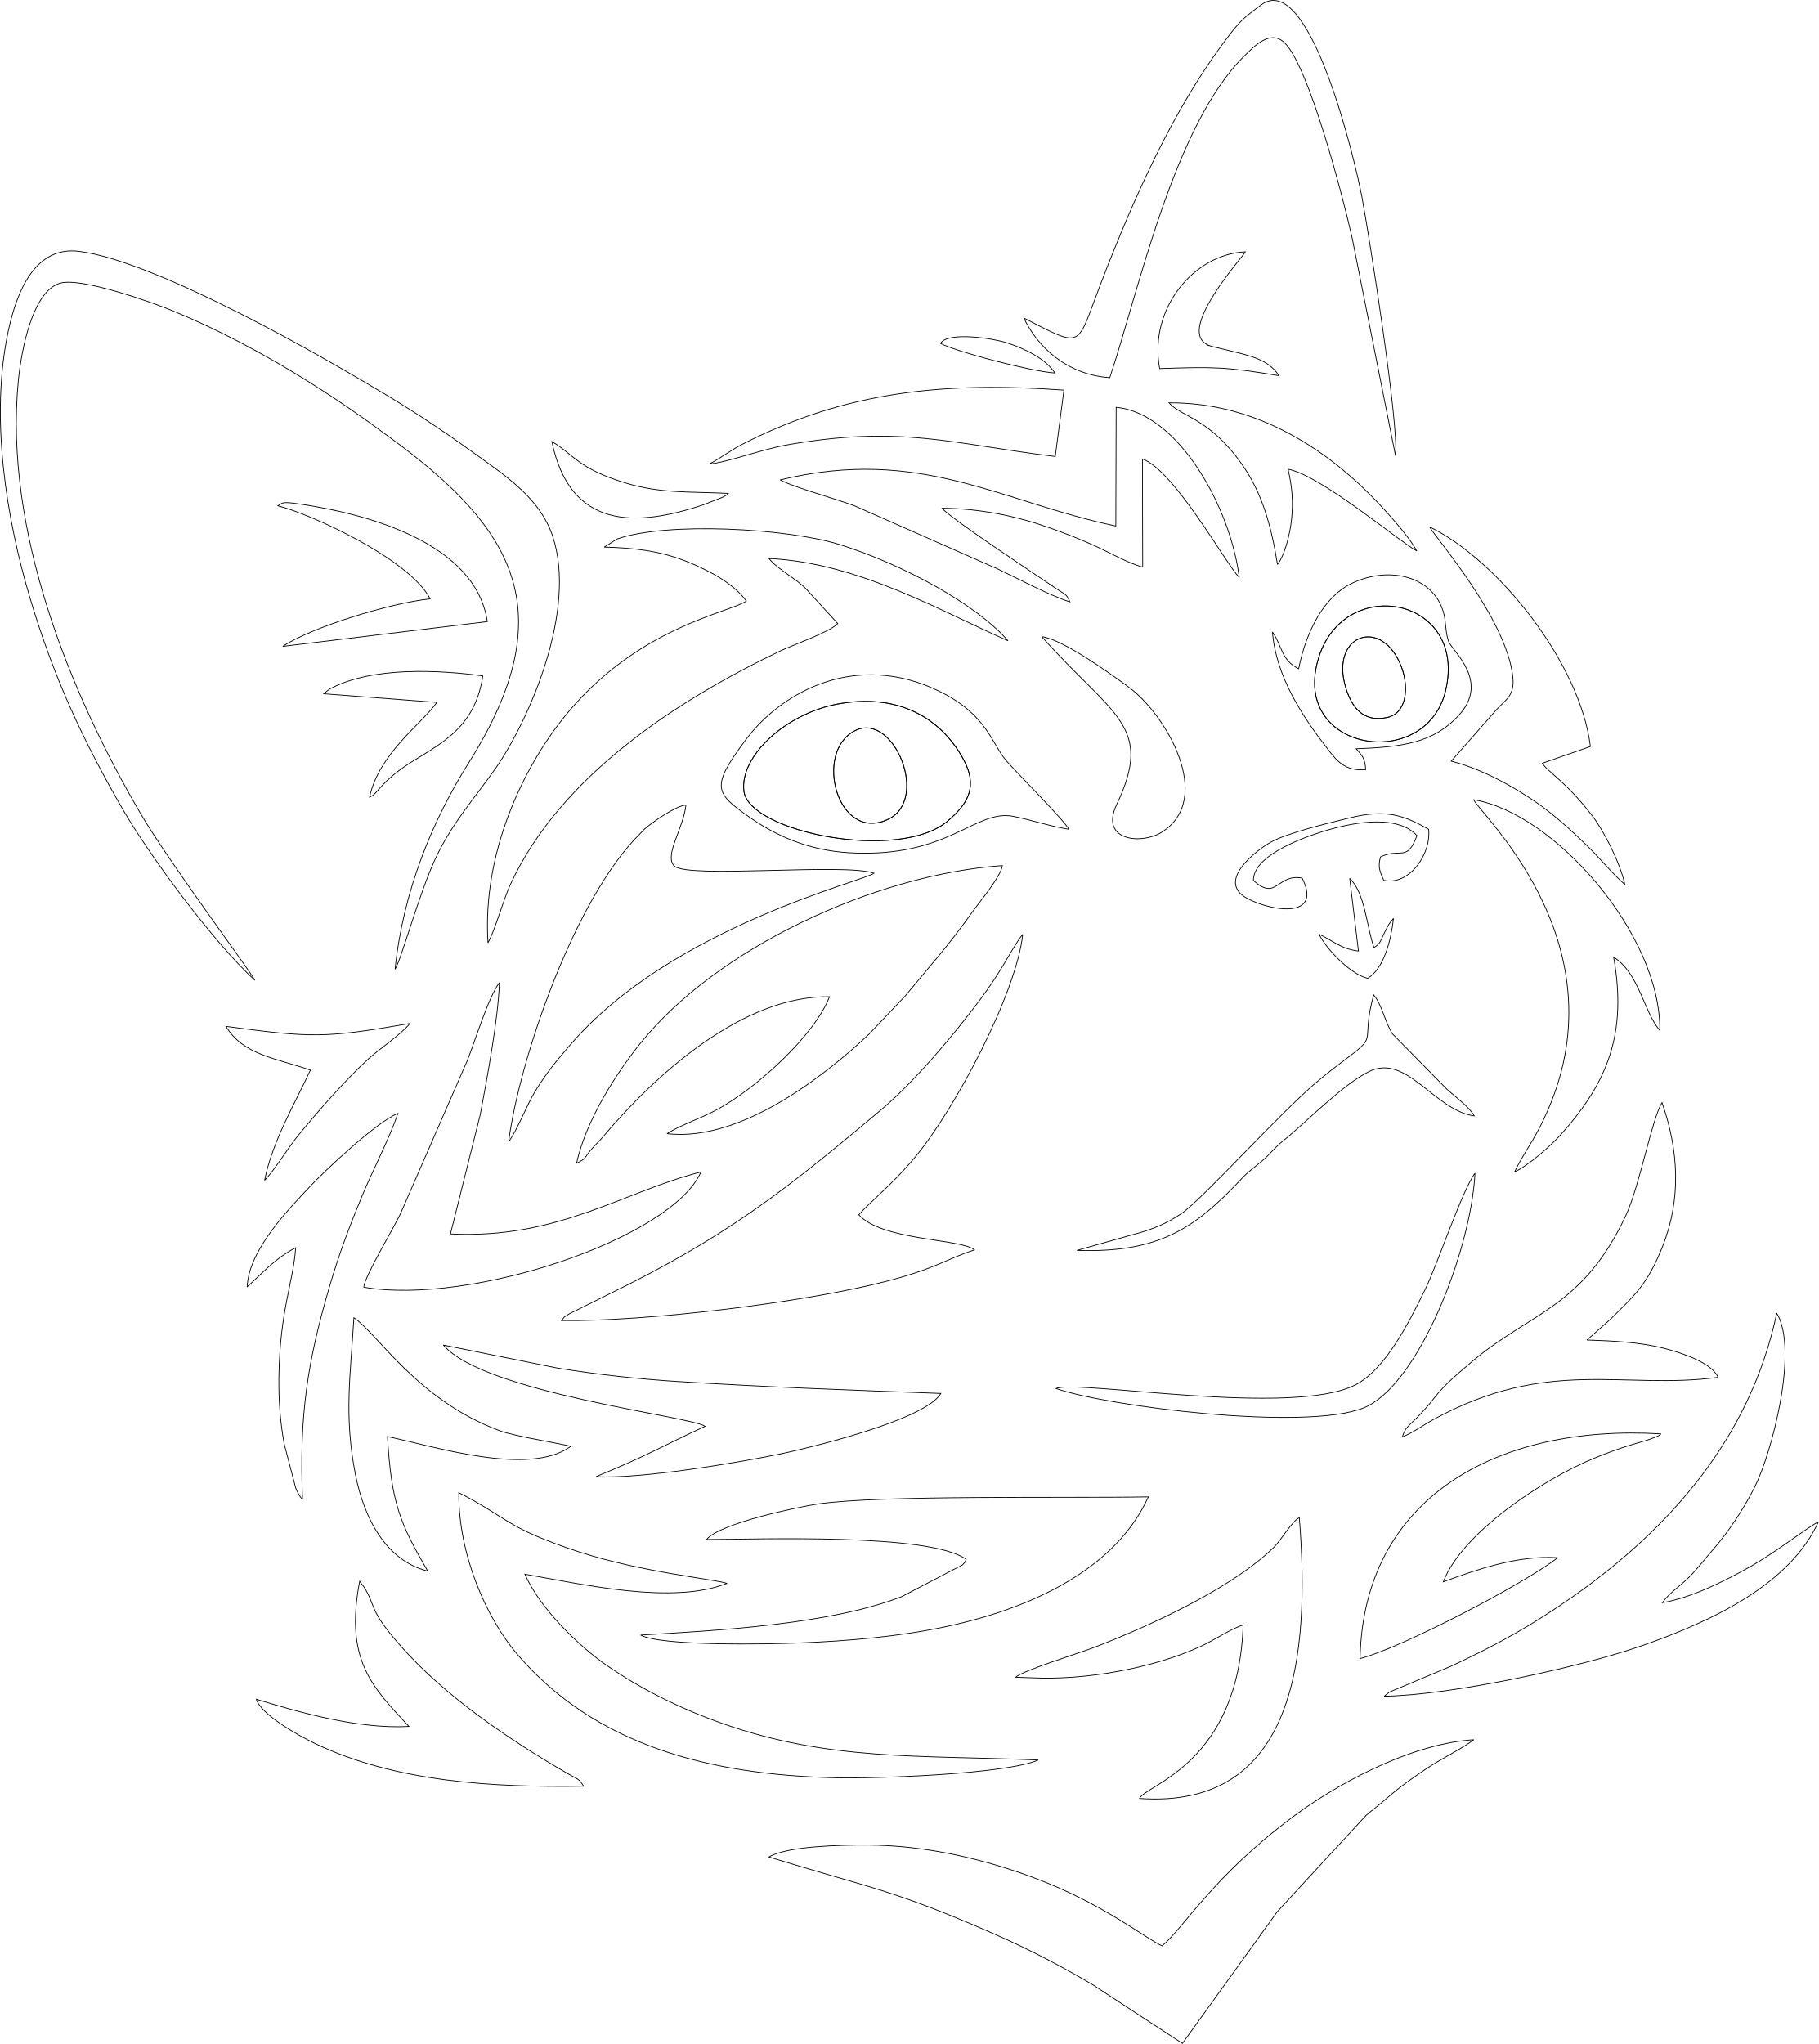
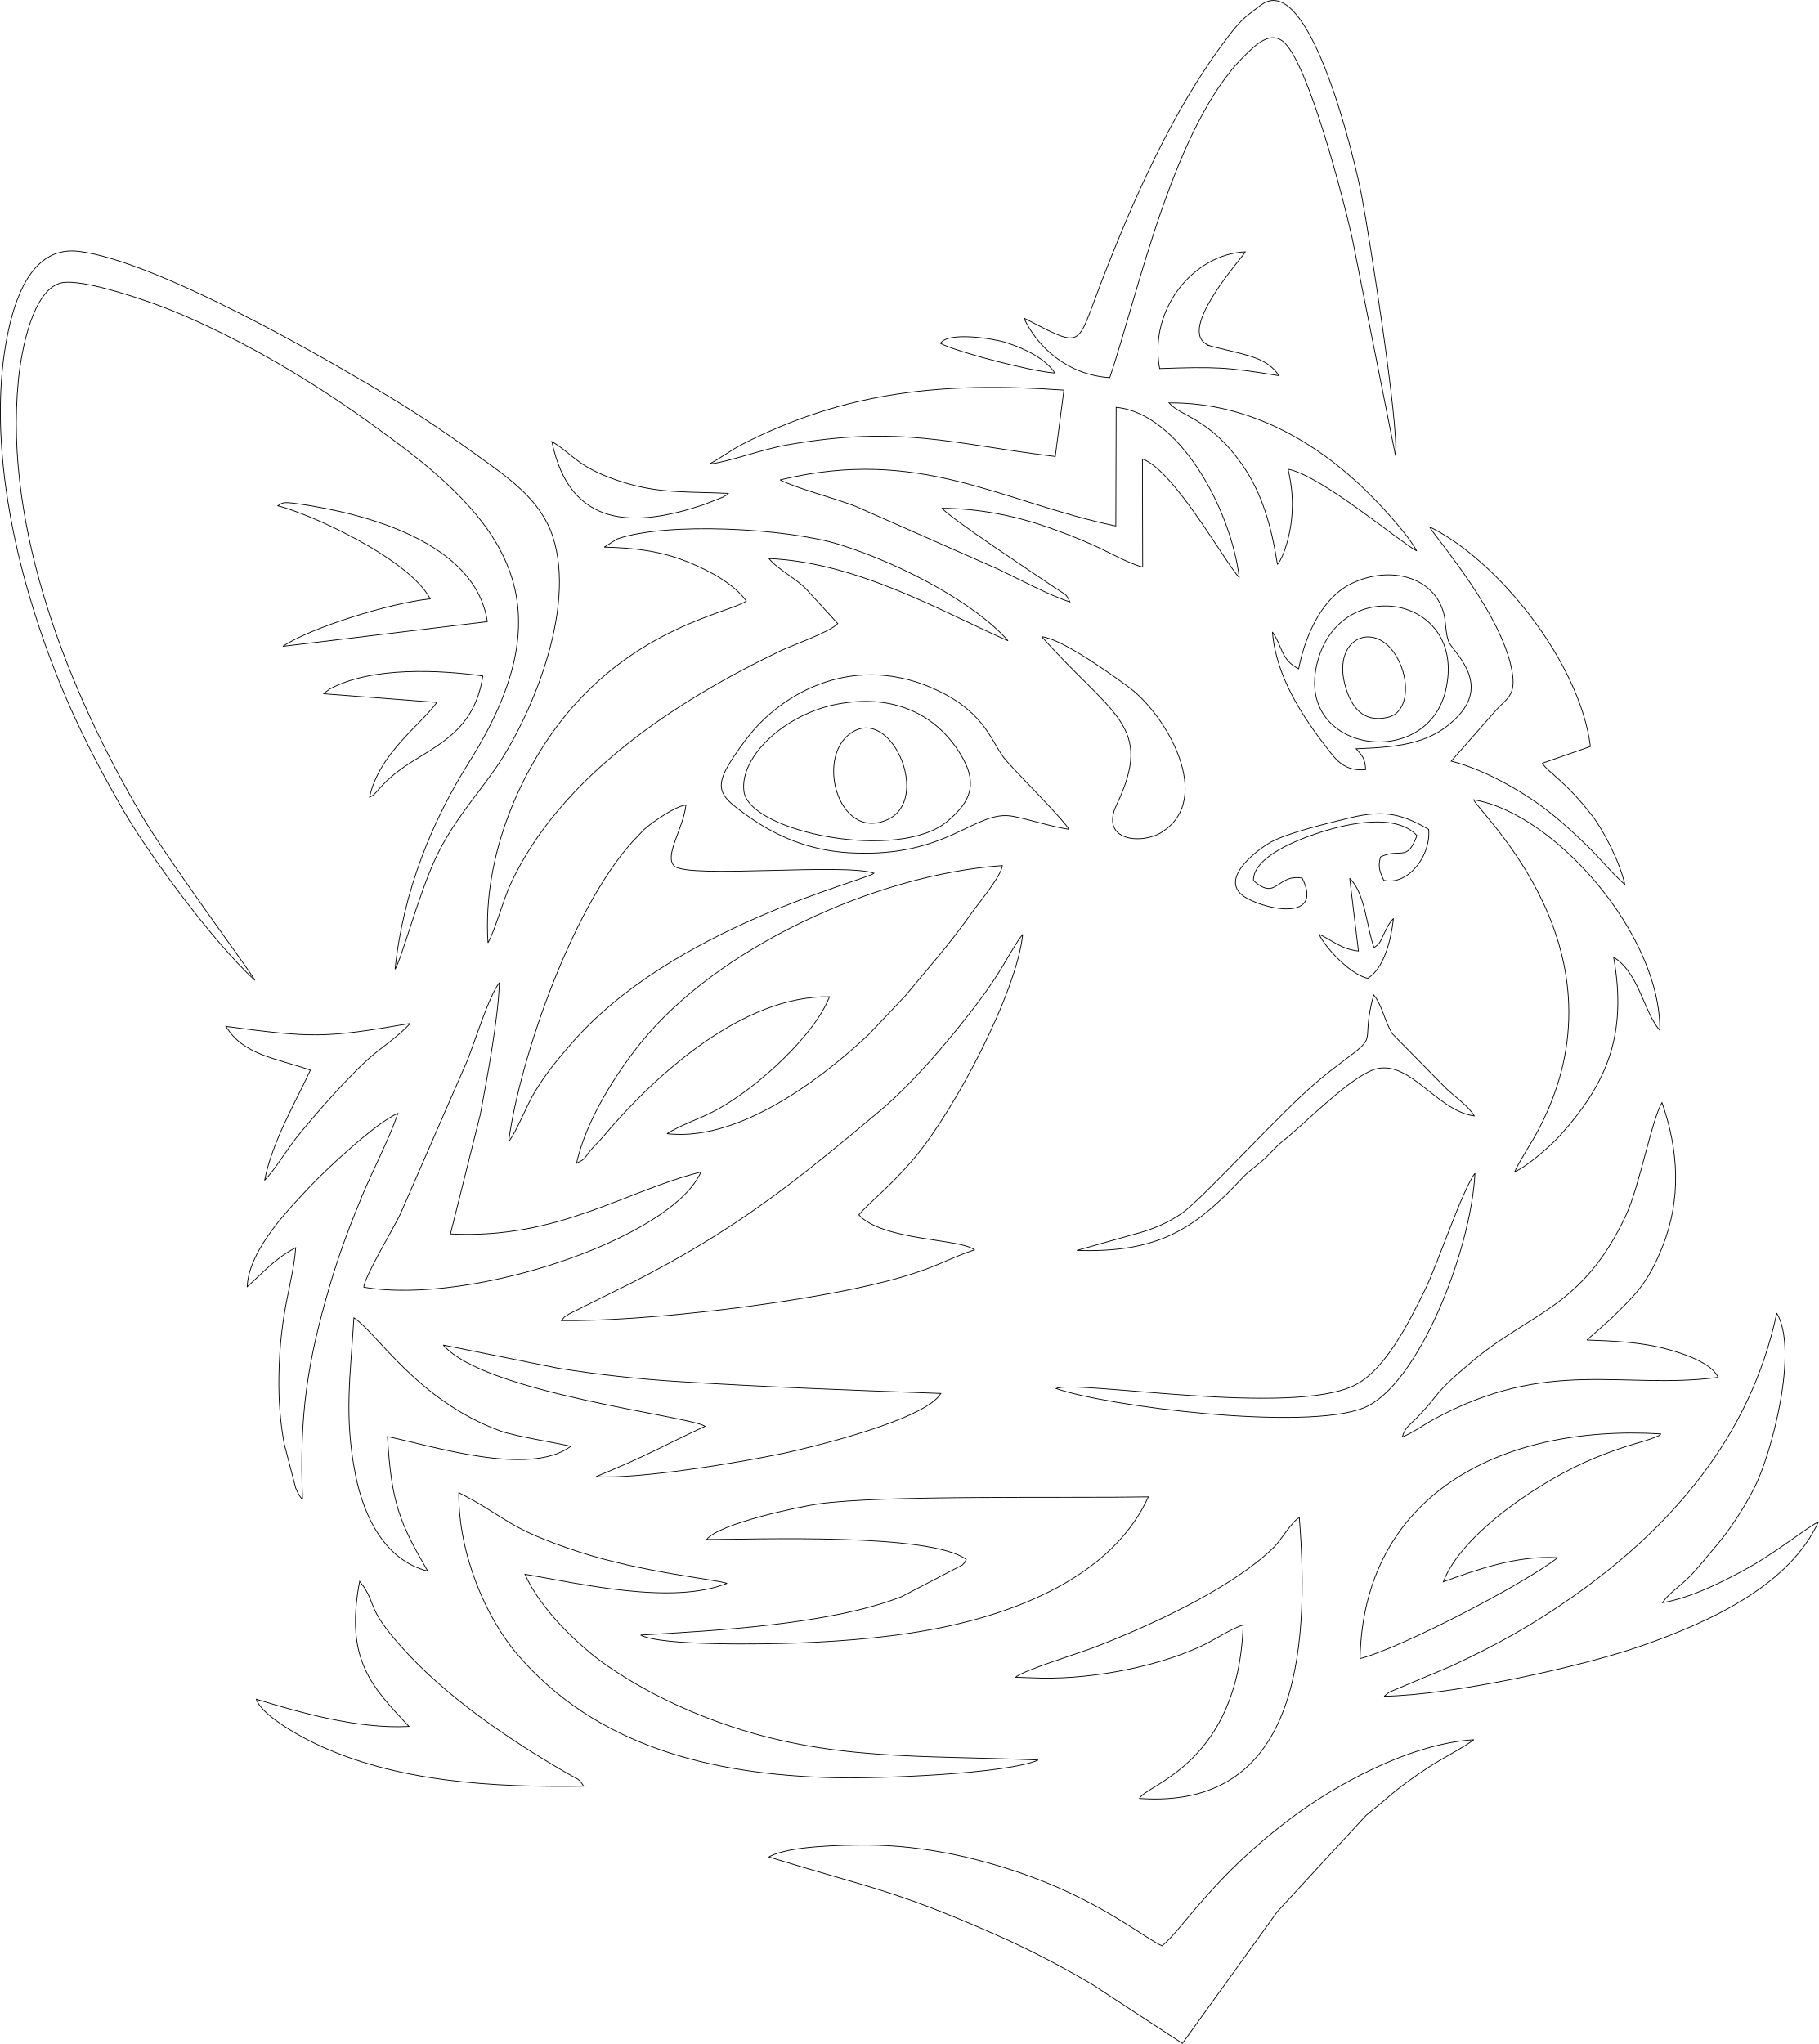
- <svg xmlns="http://www.w3.org/2000/svg" xml:space="preserve" width="2190px" height="2461px" version="1.1" style="shape-rendering:geometricPrecision; text-rendering:geometricPrecision; image-rendering:optimizeQuality; fill-rule:evenodd; clip-rule:evenodd" viewBox="0 0 957.38 1075.76">
+ <svg xmlns="http://www.w3.org/2000/svg" xml:space="preserve" width="2190px" height="2461px" version="1.1" style="shape-rendering:geometricPrecision; text-rendering:geometricPrecision; image-rendering:optimizeQuality; fill-rule:evenodd; clip-rule:evenodd" viewBox="0 0 962.1 1081.05">
  <defs>
    <style type="text/css">
   
-     .str0 {stroke:black;stroke-width:0.39;stroke-miterlimit:2.613}
+     .str0 {stroke:black;stroke-width:0.4;stroke-miterlimit:2.613}
    .fil0 {fill:none}
   
  </style>
  </defs>
  <g id="Layer_x0020_1">
-     <g id="_2409692982544">
-       <path class="fil0 str0" d="M672.32 1006.2l46.77 -50.72c4.17,-3.58 6.23,-4.9 10.85,-8.97 6.6,-5.81 14.76,-11.65 22.78,-16.83 6.54,-4.22 17.99,-10.05 23.08,-14.04 -34.94,2.29 -74.12,24.8 -95.43,40.73 -41.86,31.28 -56.94,57.92 -68.62,67.77 -8.46,-3.58 -30.61,-22.17 -68.26,-36.1 -25.8,-9.55 -56.14,-16.85 -87.16,-16.96 -13.63,-0.01 -41.61,0.47 -51.58,6.29 51.72,16 64.52,16.8 118.19,40.34 18.66,8.18 35.82,17.17 52.3,26.92l47.18 30.86 49.9 -69.29z" />
-       <path class="fil0 str0" d="M134.18 515.94c-2.59,-5.02 -45.18,-62.25 -59.89,-87.28 -37.67,-64.09 -72.23,-149.8 -64.66,-228.13 1.69,-17.5 7.8,-47.42 22.02,-51.53 11.19,-3.23 49.14,10.35 59.37,14.59 34.43,14.27 67.14,33.5 94.98,52.81 7.44,5.15 13.83,9.84 21.25,15.31 62.44,46.09 89.89,89.59 39.7,169.37 -19.06,30.29 -34.68,67.37 -38.99,109.03 3.26,-4.97 12.54,-39.65 21.26,-58.26 9.04,-19.28 20.86,-31.99 31.67,-47.52 17.57,-25.25 43.06,-83.07 30.01,-122.18 -6.41,-19.19 -23.19,-30.57 -37.97,-41.27 -15.64,-11.32 -30.92,-21.76 -48.41,-32.33 -33.18,-20.05 -121.58,-71.08 -162.89,-76.29 -23.03,-2.9 -32.67,20.75 -37.17,41.46 -9.92,45.68 -1.08,99.44 11.38,141.16 12.77,42.75 28.39,75.79 48.86,111.18 14.23,24.63 47.96,70.19 69.48,89.88z" />
-       <path class="fil0 str0" d="M452.07 639.37c5.52,-6.56 16.57,-14.82 29.22,-29.87 21.7,-25.83 53.93,-87.46 57.05,-117.73 -2.94,3.4 -8.14,12.79 -11,17.48 -3.39,5.57 -7.22,11.19 -11.07,16.38 -14.16,19.08 -35.26,44.05 -52.61,58.6 -44.5,37.33 -76.01,63 -131.45,91.06l-32.57 16.2c-3.83,2.54 -1.6,0.7 -4.08,3.54 43.83,0.62 127.52,-9.35 171.5,-20.8 26.3,-6.85 31.59,-11.86 45.89,-16.38 -6.72,-5.97 -48.28,-4.7 -60.88,-18.48z" />
-       <path class="fil0 str0" d="M318.08 287.93c15.94,0.38 29.4,2.01 43.39,7.55 12.27,4.85 25.26,12.13 31.39,20.85 -8.6,6.11 -57.74,13.41 -96.13,61.35 -21.47,26.8 -42.9,71.16 -39.86,118.48 3.58,-6.16 8.1,-22.69 11.81,-30.71 26.3,-56.85 86.82,-96.44 142.2,-122.95 6.14,-2.94 26.05,-9.88 30.11,-14.34l-16.52 -18.04c-5.36,-5.65 -15.08,-10.45 -19.69,-16.19 47,2.11 91.31,28.19 125.82,43.27 -16.85,-19.34 -55.84,-40.43 -88.77,-50.67 -27.49,-8.53 -90.99,-12.03 -117,-2.87l-6.75 4.27z" />
-       <path class="fil0 str0" d="M303.49 612.22c5.49,-2.67 3.65,-2.42 7.52,-6.98 2.39,-2.82 4.34,-4.49 6.55,-7.11 27.78,-32.85 73.45,-74.24 119.08,-73.55 -7.85,20.26 -37.61,47.47 -58.77,59.19 -8.37,4.65 -19.62,8.28 -26.75,12.88 41.26,4.87 88.44,-35.55 106.23,-52.27l19.26 -20.35c13.85,-16.77 21.9,-25.38 35.21,-44.03 3.93,-5.51 15.07,-18.7 15.82,-24.45 -66.9,4.68 -150.3,43.35 -190.54,93.53 -12.04,15.02 -28.38,39.64 -33.61,63.14z" />
-       <path class="fil0 str0" d="M337.24 860.58c11.01,5.86 66.14,4.81 82.52,4.18 26.69,-1.02 53.54,-3.38 78.12,-8.62 48.97,-10.41 90.28,-32.34 106.61,-68.31 -43.64,0.78 -141.06,-1.08 -174.08,3.75 -8.86,1.3 -51.85,10.12 -58.46,18.68 26.94,-0.05 117.48,-3.5 136.64,10.44 -1.45,2.9 0.13,0.55 -1.97,2.94l-32.09 16.74c-37.72,14.64 -96.75,17.78 -137.29,20.2z" />
-       <path class="fil0 str0" d="M382.67 833.34c-5.71,-2.08 -45.04,-5.84 -77.84,-16.56 -38.84,-12.69 -37.76,-18.19 -63.33,-31.16 -0.21,32.84 14.69,66.26 30.78,85.05 41.28,48.21 101.62,63.46 167.28,65 22.76,0.53 90.21,-1.97 106.98,-9.34 -62.06,-2.62 -110.09,0.6 -166.03,-19.14 -23.21,-8.19 -43.43,-18.48 -60.91,-30.51 -14.57,-10.03 -35.35,-29.91 -43.27,-48.14 28.91,4.93 77.36,16.38 106.34,4.8z" />
-       <path class="fil0 str0" d="M875.08 843.52c3.76,-5.34 9.3,-8.64 14.13,-13.53 4.98,-5.05 8.15,-9.45 12.74,-14.7 7.57,-8.66 15.87,-20.88 21.87,-32.95 8.63,-17.34 23.17,-71.4 11.45,-91.23 -13.83,65.34 -55.99,113.1 -107.34,149.24 -21.33,15.01 -39.5,25.09 -64,36.54l-32.35 13.58c-0.29,0.18 -0.77,0.55 -1,0.71l-1.95 1.56c36.22,-0.59 103.14,-15.39 134.55,-26.2 39.89,-13.73 79.31,-33.37 94.02,-65.58 -6.72,3.44 -21.89,15.85 -37.49,24.49 -12.4,6.88 -29.57,15.56 -44.63,18.07z" />
-       <path class="fil0 str0" d="M267.74 600.81c4.08,-4.97 9.67,-19.46 13.93,-26.4 6.27,-10.23 11.29,-16.08 18.33,-24.31 53.29,-62.27 155.73,-86.64 160.07,-90.53 -15.24,-5.49 -97.44,2.91 -105.06,-3.72 -5.66,-5.34 4.7,-19.69 6.07,-32.18 -5.82,0.56 -17.82,9.36 -20.52,11.59 -2.77,2.28 -1.32,1.23 -3.86,3.75 -34.23,33.97 -63.23,118.17 -68.96,161.8z" />
-       <path class="fil0 str0" d="M543.18 883.05c28.24,1.37 63.43,-4.98 88.6,-16.4 7.17,-3.26 16.71,-9.76 22.6,-11.35 -2.44,72.98 -50.92,83.81 -54.58,91.26 82.07,5.87 90,-74.91 84.15,-147.75 -3.34,1.18 -9.95,12.16 -13.21,15.36 -22.21,21.82 -65.38,41.52 -94.87,52.92 -7.5,2.9 -37.7,12.16 -41.2,15.66l8.51 0.3z" />
-       <path class="fil0 str0" d="M252.82 586.57c3.51,-18.85 9.45,-50.11 10.05,-69.4 -5.8,7.67 -12.74,30.61 -16.99,41.25l-35.2 80.63c-3.62,7.67 -18.91,32.97 -19.18,38.42 56.44,9.71 162.19,-25.79 177.47,-60.66 -40.33,10.13 -75.25,35.53 -131.86,32.62l15.71 -62.86z" />
-       <path class="fil0 str0" d="M847.87 694.19c11.98,-11.95 19.15,-17.66 27.28,-38.15 9.84,-24.8 8.61,-50.37 -0.29,-75.75 -5.43,8.93 -11.8,43.98 -18.99,59.35 -22.7,48.5 -49.47,50.6 -80.47,76.52 -22.53,18.83 -16.8,17 -29.53,29.96 -4.17,4.26 -6.29,5.22 -7.7,10.15 5.2,-1.98 11,-6.23 16.38,-9.17 60.54,-33.04 99.91,-15.47 149.84,-22.17 -3.21,-7.59 -18.79,-12.87 -28.98,-15.43 -12.06,-3.03 -26.38,-3.82 -40.07,-4.24l12.53 -11.07z" />
-       <path class="fil0 str0" d="M233.37 707.92c21.34,25.24 130.53,37.48 137.78,42.76 -22.23,10.25 -29.85,15.24 -57.38,26.47 22.42,1.52 76.37,-7.52 98.71,-12.29 12.59,-2.69 74.41,-17.31 82.79,-31.47 -45.93,-1.67 -91.94,-3.35 -137.88,-6.23 -21.26,-1.33 -43.52,-3.78 -64.13,-7.16l-59.89 -12.08z" />
-       <path class="fil0 str0" d="M538.97 167.36c6.95,14.94 22.56,29.88 45.21,31.36 15.2,-45.22 33.59,-132.86 71.06,-169.54 5.03,-4.92 13.76,-14.22 21.32,-6.33 12.5,13.04 29.63,77.73 35.12,101.96l22.9 114.99c1.9,-16.24 -13.8,-115.61 -17.75,-136.55 -3.3,-17.51 -26.07,-114.8 -51.16,-101.88 -1.93,1 -9.49,7.01 -10.5,7.95 -4.17,3.83 -6.5,7.08 -9.18,10.59 -28.64,37.59 -49.61,85.29 -66.77,129.87 -12.85,33.38 -8.52,33.85 -40.25,17.58z" />
-       <path class="fil0 str0" d="M587.36 276.83c-60.39,-12.64 -103.14,-42.12 -176.71,-24.27 7.91,4.19 29.08,9.77 39.47,13.76l74.98 33.06c10.33,4.93 27.95,14.27 38.09,17.38 -2.15,-4.62 -2.16,-3.55 -7.32,-7.06 -12.06,-8.22 -55.63,-36.94 -59.98,-42.25 20.56,0.22 39.19,4.15 56.83,10.4 8.75,3.1 15.98,5.95 23.95,9.57 7.46,3.39 17.54,9.16 24.84,10.99l-0.14 -56.88c16.69,5.87 43.78,54.99 50.96,62.4 -4.48,-36.5 -31.8,-86.43 -64.79,-89.59l-0.18 62.49z" />
-       <path class="fil0 str0" d="M759.76 832.51c9.64,-25.49 51.95,-53.72 79.21,-64.95 5.92,-2.44 11.23,-4.42 17.74,-6.52 3.5,-1.13 5.86,-1.72 9.28,-2.74 0.76,-0.23 4.24,-1.42 4.79,-1.66 3.76,-1.65 1.7,-0.59 3.55,-1.98 -86.56,-5.21 -156.76,33.91 -158.4,118.28 21.86,-5.65 86.06,-39.14 104.04,-53.11 -21.65,-1.34 -43,6.48 -60.21,12.68z" />
-       <path class="fil0 str0" d="M450.21 384.47c20.25,-9.92 39.26,36.34 17.28,46.72 -26.78,12.65 -39.48,-35.85 -17.28,-46.72zm-9.21 -13.96c-27.29,5.03 -51.79,27.45 -49.4,45.94 2.78,21.53 81.9,37.45 107.3,15.61 9.4,-8.08 16.59,-17.03 8.24,-32.43 -11.53,-21.25 -33.74,-35.1 -66.14,-29.12z" />
-       <path class="fil0 str0" d="M189.32 832.28c-8.06,41.88 7.04,55.92 25.94,76.39 -26.97,1.45 -57.67,-7.47 -80.36,-14.33 2.52,7.81 20.55,18.34 30.93,23.31 42.58,20.38 93.91,23.15 141.39,22.46 -2.8,-4.27 -2.03,-2.96 -9.01,-7 -31,-17.9 -64.29,-40.77 -87.22,-66.7 -17.32,-19.59 -12.75,-20.55 -19.36,-31.12l-2.31 -3.01z" />
-       <path class="fil0 str0" d="M797.31 616.74c7.36,-3.29 19.43,-14.22 23.97,-19.25 25.31,-28.08 35.2,-53.76 28.12,-93.76 13.55,8.57 15.81,28.85 24.32,38.55 0.48,-50.88 -55.9,-114.53 -97.99,-121.39 3.8,8.18 82.89,79.93 34.45,173.07 -4.35,8.36 -9.31,15.1 -12.87,22.78z" />
-       <path class="fil0 str0" d="M763.91 400.58c18.26,4.52 39.12,16.96 51.1,26.38 8.07,6.34 14.15,12.04 20.95,18.67 6.49,6.32 12.43,13.85 19.36,19.89 -2.54,-11.56 -11.07,-28.21 -17.01,-35.97 -14.08,-18.39 -23.86,-23.45 -26.42,-27.88l25.29 -8.8c-5.48,-44.25 -48.77,-98.1 -84.66,-115.61 3,5.66 40.36,48.05 43.81,78.83 1.16,10.25 -3.97,12.21 -8.56,17.37l-23.86 27.12z" />
-       <path class="fil0 str0" d="M441 370.51c32.4,-5.98 54.61,7.87 66.14,29.12 8.35,15.4 1.16,24.35 -8.24,32.43 -25.4,21.84 -104.52,5.92 -107.3,-15.61 -2.39,-18.49 22.11,-40.91 49.4,-45.94zm121.61 65.95c-1.46,-3.76 -27.75,-30.11 -33.11,-36.35 -7.35,-8.55 -9.99,-24.16 -35.26,-36.41 -43.2,-20.96 -82.48,-0.15 -101.83,25.84 -18.5,24.86 -15.98,27.78 2.04,40.48 14.24,10.03 31.38,17.57 52.67,18.79 52.48,2.99 66.1,-23.19 86.42,-19.15 9.4,1.87 19.05,5.19 29.07,6.8z" />
-       <path class="fil0 str0" d="M186.29 693.55c-1.8,30.57 -5.27,51.34 0.78,82.39 4.65,23.85 16.56,45.56 38.08,50.94 -14.6,-25.06 -19.16,-35.76 -21.19,-70.8 23.61,4.84 74.46,21.32 96.43,5.19 -2.08,-1.02 -28.84,-5.13 -37.14,-8.18 -43.52,-15.98 -64.75,-51.55 -76.96,-59.54z" />
-       <path class="fil0 str0" d="M159.25 789.2c-1.79,-44.7 2.63,-72.66 14.37,-112.63 4.94,-16.78 10.44,-31.37 16.91,-47 5.63,-13.58 14.46,-30.35 18.92,-43.58 -11.39,4.57 -39.07,30.71 -46.57,38.78 -9.16,9.86 -32.03,32.57 -32.75,52.44 8.07,-7.05 14.12,-14.57 25.52,-20.54 -1.32,18.67 -8.3,32.68 -8.84,68.03 -0.18,12.08 0.68,23.93 2.83,35.38l5.99 22.99c0.65,1.65 0.85,2.03 1.52,3.23 1.03,1.85 1.23,1.91 2.1,2.9z" />
-       <path class="fil0 str0" d="M373.34 244.19c9.65,-0.89 27.62,-7.69 40.61,-10 60.41,-10.72 87.47,-0.51 141.53,6.05l4.55 -34.95c-62.83,-4.45 -114.64,0.47 -169.39,28.56 -5.87,3.01 -11.9,7.66 -17.3,10.34z" />
-       <path class="fil0 str0" d="M708.44 362.05c-8.72,-28.44 19.61,-38.01 29.49,-10.44 3.72,10.41 2.5,23.64 -7.5,25.94 -13.32,3.07 -19.1,-6.08 -21.99,-15.5zm52.49 1.52c11.76,-49.2 -52.68,-61.48 -66.63,-17.96 -16.04,50.01 56.26,61.33 66.63,17.96z" />
-       <path class="fil0 str0" d="M760.93 363.57c-10.37,43.37 -82.67,32.05 -66.63,-17.96 13.95,-43.52 78.39,-31.24 66.63,17.96zm-77.32 -11.6c-9.37,-4.7 -8.47,-11.74 -13.8,-19.37 1.8,23.3 15.88,44.64 28.9,61.36 4.65,5.97 8.93,12.07 20.16,11.1 -0.3,-6.54 -2.29,-7.7 -4.99,-10.98 24.23,-0.94 40.64,-3.02 54.02,-17.61 16.46,-17.95 -3.27,-33.65 -5.3,-38.77 -1.84,-4.63 -1.31,-10.45 -2.78,-15.5 -5.46,-18.72 -27.96,-24.58 -47.84,-15.38 -14.85,6.88 -24.45,25.22 -28.37,45.15z" />
-       <path class="fil0 str0" d="M555.91 730.8c26.67,9.36 131.14,22.56 161.96,10.16 28.36,-11.4 56.44,-82.25 58.56,-123.47 -6.66,8.7 -19.56,47.55 -26.28,61.25 -8.93,18.2 -21.12,42.13 -36.68,50.14 -33.26,17.09 -147.7,-3.03 -157.56,1.92z" />
-       <path class="fil0 str0" d="M146.28 266.18c17.73,4.43 69.1,27.98 80.19,48.99 -21.09,2.14 -62.95,15.11 -77.6,24.99l107.65 -13.03c-6.17,-41.48 -63.17,-56.85 -100.12,-62.08 -7.89,-1.12 -7.67,-0.4 -10.12,1.13z" />
-       <path class="fil0 str0" d="M672.44 297.04l1.41 -2.06c3.22,-5.87 5.31,-14.99 6.01,-21.64 1.02,-9.69 0.16,-17.67 -1.82,-26.41 17.22,3.18 58.11,37.77 67.71,43 -4.39,-8.24 -16.96,-21.86 -23.1,-28.13 -26.95,-27.51 -63.45,-50.12 -107.32,-49.81 6.84,7.65 21.29,7.74 38.83,32.97 10.13,14.57 15.09,31.74 18.28,52.08z" />
-       <path class="fil0 str0" d="M548.34 335.05c37.41,41.97 59.31,46.72 39.46,88.39 -9.15,19.2 13.18,21.2 23.71,14.56 28.01,-17.68 2.3,-62.07 -17.5,-76.49 -10.34,-7.53 -34.49,-25 -45.67,-26.46z" />
-       <path class="fil0 str0" d="M566.89 658.1c43.13,1.42 62.19,-11.59 86.73,-37.79 3.67,-3.91 6.41,-5.69 10.62,-9.21 4.24,-3.55 6.61,-6.98 10.89,-10.42 12.71,-10.23 31.59,-29.92 45.65,-36.78 19.77,-9.63 34.4,20.64 55.28,23.42 -2.5,-4.61 -10.82,-10.72 -14.41,-14.05l-28.73 -29.2c-4.04,-6.53 -5.44,-15.28 -9.85,-20.49 -7.43,27.85 4.1,19.82 -17.45,35.95 -3.95,2.95 -5.97,4.59 -10.23,8.04 -20,16.21 -62.24,63.53 -73.58,71.2 -7.54,5.1 -15.27,8.41 -25.67,11.09l-29.25 8.24z" />
-       <path class="fil0 str0" d="M118.92 540.18c9.2,15.08 25.84,16.6 44.48,23 -7.83,17.04 -19.9,37.06 -24.12,58 5.41,-5.48 11.72,-16.17 17.05,-22.79 9.63,-11.94 26.61,-31.29 37.85,-41.32 6.09,-5.43 16.51,-12.34 21.65,-18.43 -44.86,7.81 -51.47,7.61 -96.91,1.54z" />
-       <path class="fil0 str0" d="M170.24 365.1l59.72 4.55c-7.94,11.37 -30.42,26.74 -35.44,49.9 4.25,-1.78 4.54,-5.73 15.67,-14.13 15.99,-12.06 39.28,-18.25 43.97,-49.7 -22.37,-3.09 -58.27,-5.14 -80.61,6.89l-3.31 2.49z" />
-       <path class="fil0 str0" d="M610.43 193.96c28.99,-0.98 34.95,-0.91 62.79,3.73 -5.76,-8.99 -16,-10.67 -29.47,-13.99 -1.31,-0.32 -5.28,-1.2 -6.16,-1.51 -6.13,-2.18 1.56,0.95 -2.16,-0.89 -15.93,-7.89 18.78,-46.08 20.14,-48.8 -27,1.17 -51.02,29.78 -45.14,61.46z" />
-       <path class="fil0 str0" d="M450.21 384.47c-22.2,10.87 -9.5,59.37 17.28,46.72 21.98,-10.38 2.97,-56.64 -17.28,-46.72z" />
-       <path class="fil0 str0" d="M685.46 462.13c-13.41,-2.45 -13.28,12.4 -25.67,1.26 -0.16,-12.43 23.13,-21.48 35.43,-25.42 14.81,-4.74 39.57,-10.08 50.67,1.79 -5.31,14.32 -8.67,6.2 -19.21,11.24 -1.67,5.73 0.14,8.56 1.73,12.31 12.86,2.92 24.95,-13.02 23.63,-26.85 -13.21,-7.5 -22.59,-10.72 -41.63,-6.01 -11.42,2.84 -32.79,7.86 -41.69,12.9 -7.31,4.13 -28.79,20.41 -12.3,29.42 12.32,6.74 39.95,11.33 29.04,-10.64z" />
-       <path class="fil0 str0" d="M383.51 259.66c-20.26,-1.02 -35.42,0.17 -54.07,-5.44 -25.19,-7.56 -27.49,-15.12 -38.94,-21.87 9.58,46.43 44.36,45.16 79.92,33.24l10.03 -3.94c2.69,-1.48 1.54,-0.78 3.06,-1.99z" />
-       <path class="fil0 str0" d="M708.44 362.05c2.89,9.42 8.67,18.57 21.99,15.5 10,-2.3 11.22,-15.53 7.5,-25.94 -9.88,-27.57 -38.21,-18 -29.49,10.44z" />
-       <path class="fil0 str0" d="M715.07 500.52c-9.28,-1.05 -13.65,-5.65 -20.73,-8.86 3.29,7.06 16.22,21.09 25.6,23.24 8.57,-5.11 12.31,-20.11 13.58,-31.52 -2.54,2.82 -2.72,3.5 -4.89,7.82 -2.3,4.58 -1.89,5.23 -5.37,7.49 -3.75,-10.07 -4.59,-28.75 -12.79,-36.4l4.6 38.23z" />
-       <path class="fil0 str0" d="M495.07 180.72c9,4.65 47.96,14.77 60.23,15.56 -4.91,-7.34 -14.91,-12.48 -25.32,-15.89 -6.93,-2.28 -31.07,-6.09 -34.91,0.33z" />
-     </g>
+     <path class="fil0 str0" d="M675.63 1011.16l47 -50.97c4.19,-3.6 6.26,-4.93 10.91,-9.02 6.62,-5.83 14.83,-11.71 22.89,-16.91 6.57,-4.25 18.08,-10.1 23.19,-14.11 -35.12,2.3 -74.48,24.92 -95.9,40.93 -42.06,31.43 -57.22,58.2 -68.96,68.1 -8.49,-3.6 -30.76,-22.28 -68.59,-36.28 -25.93,-9.59 -56.42,-16.93 -87.6,-17.04 -13.69,0 -41.81,0.47 -51.83,6.32 51.98,16.09 64.85,16.88 118.78,40.54 18.75,8.22 35.99,17.25 52.55,27.06l47.41 31.01 50.15 -69.63z" />
+     <path class="fil0 str0" d="M134.84 518.48c-2.6,-5.04 -45.4,-62.55 -60.19,-87.71 -37.85,-64.4 -72.58,-150.54 -64.97,-229.25 1.7,-17.59 7.84,-47.66 22.13,-51.79 11.24,-3.24 49.38,10.41 59.66,14.67 34.6,14.34 67.47,33.66 95.45,53.06 7.47,5.19 13.89,9.89 21.35,15.39 62.74,46.32 90.34,90.03 39.9,170.2 -19.16,30.45 -34.86,67.7 -39.18,109.57 3.27,-4.99 12.59,-39.84 21.36,-58.54 9.08,-19.38 20.97,-32.15 31.82,-47.76 17.66,-25.38 43.28,-83.48 30.16,-122.78 -6.44,-19.28 -23.3,-30.72 -38.16,-41.47 -15.71,-11.38 -31.06,-21.87 -48.65,-32.5 -33.34,-20.14 -122.17,-71.42 -163.69,-76.65 -23.14,-2.92 -32.82,20.85 -37.34,41.65 -9.97,45.91 -1.09,99.93 11.43,141.86 12.83,42.96 28.53,76.17 49.09,111.73 14.31,24.75 48.2,70.54 69.83,90.32z" />
+     <path class="fil0 str0" d="M454.29 642.52c5.56,-6.6 16.66,-14.9 29.37,-30.02 21.81,-25.95 54.2,-87.89 57.33,-118.31 -2.96,3.42 -8.18,12.86 -11.05,17.57 -3.41,5.6 -7.25,11.25 -11.12,16.46 -14.24,19.17 -35.44,44.26 -52.88,58.89 -44.72,37.51 -76.38,63.3 -132.1,91.51l-32.73 16.27c-3.85,2.55 -1.6,0.71 -4.1,3.57 44.05,0.62 128.16,-9.4 172.35,-20.91 26.43,-6.89 31.75,-11.91 46.12,-16.46 -6.76,-6 -48.52,-4.72 -61.19,-18.57z" />
+     <path class="fil0 str0" d="M319.64 289.35c16.02,0.38 29.55,2.02 43.61,7.58 12.33,4.88 25.39,12.2 31.55,20.96 -8.65,6.14 -58.03,13.47 -96.61,61.65 -21.57,26.93 -43.11,71.51 -40.06,119.06 3.6,-6.19 8.14,-22.8 11.87,-30.86 26.43,-57.13 87.25,-96.91 142.9,-123.55 6.18,-2.95 26.18,-9.93 30.26,-14.41l-16.6 -18.13c-5.38,-5.68 -15.15,-10.5 -19.78,-16.27 47.22,2.12 91.75,28.32 126.44,43.48 -16.94,-19.43 -56.12,-40.63 -89.22,-50.91 -27.62,-8.58 -91.43,-12.1 -117.57,-2.9l-6.79 4.3z" />
+     <path class="fil0 str0" d="M304.98 615.23c5.52,-2.68 3.68,-2.42 7.56,-7.01 2.4,-2.83 4.36,-4.51 6.58,-7.14 27.92,-33.02 73.81,-74.61 119.67,-73.91 -7.89,20.35 -37.79,47.7 -59.05,59.48 -8.42,4.67 -19.73,8.31 -26.89,12.94 41.46,4.89 88.88,-35.72 106.75,-52.53l19.35 -20.45c13.92,-16.85 22.02,-25.51 35.39,-44.24 3.95,-5.54 15.15,-18.8 15.9,-24.58 -67.23,4.71 -151.04,43.57 -191.48,93.99 -12.1,15.09 -28.52,39.84 -33.78,63.45z" />
+     <path class="fil0 str0" d="M338.9 864.82c11.07,5.89 66.47,4.83 82.93,4.2 26.82,-1.03 53.8,-3.4 78.51,-8.66 49.21,-10.47 90.72,-32.5 107.12,-68.65 -43.85,0.78 -141.74,-1.09 -174.93,3.77 -8.9,1.3 -52.11,10.17 -58.75,18.77 27.07,-0.05 118.06,-3.51 137.32,10.49 -1.46,2.91 0.12,0.56 -1.99,2.96l-32.25 16.82c-37.9,14.72 -97.22,17.87 -137.96,20.3z" />
+     <path class="fil0 str0" d="M384.56 837.44c-5.75,-2.08 -45.26,-5.86 -78.22,-16.63 -39.04,-12.75 -37.95,-18.29 -63.65,-31.32 -0.21,33 14.77,66.59 30.93,85.47 41.49,48.44 102.12,63.77 168.11,65.32 22.87,0.53 90.65,-1.98 107.5,-9.38 -62.37,-2.64 -110.63,0.6 -166.85,-19.24 -23.32,-8.23 -43.64,-18.57 -61.21,-30.66 -14.63,-10.08 -35.52,-30.06 -43.48,-48.38 29.05,4.95 77.74,16.47 106.87,4.82z" />
+     <path class="fil0 str0" d="M879.39 847.68c3.77,-5.37 9.35,-8.69 14.2,-13.6 5.01,-5.08 8.19,-9.5 12.8,-14.78 7.61,-8.69 15.95,-20.98 21.99,-33.11 8.66,-17.42 23.27,-71.75 11.5,-91.68 -13.91,65.67 -56.27,113.66 -107.87,149.98 -21.43,15.08 -39.69,25.22 -64.32,36.72l-32.5 13.65c-0.3,0.18 -0.78,0.55 -1.01,0.71l-1.96 1.57c36.4,-0.59 103.64,-15.47 135.22,-26.33 40.08,-13.8 79.69,-33.54 94.48,-65.91 -6.76,3.46 -22.01,15.93 -37.68,24.62 -12.46,6.9 -29.72,15.63 -44.85,18.16z" />
+     <path class="fil0 str0" d="M269.06 603.77c4.1,-5 9.71,-19.55 13.99,-26.53 6.31,-10.28 11.35,-16.16 18.42,-24.43 53.56,-62.57 156.5,-87.06 160.86,-90.98 -15.31,-5.51 -97.91,2.93 -105.57,-3.73 -5.69,-5.37 4.72,-19.79 6.1,-32.34 -5.85,0.55 -17.91,9.4 -20.62,11.64 -2.78,2.3 -1.33,1.24 -3.88,3.78 -34.4,34.13 -63.54,118.75 -69.3,162.59z" />
+     <path class="fil0 str0" d="M545.86 887.4c28.38,1.38 63.74,-5 89.03,-16.48 7.21,-3.27 16.79,-9.81 22.72,-11.41 -2.46,73.34 -51.17,84.23 -54.86,91.71 82.47,5.9 90.45,-75.27 84.57,-148.48 -3.35,1.19 -10,12.23 -13.27,15.44 -22.33,21.93 -65.7,41.73 -95.35,53.18 -7.53,2.91 -37.88,12.22 -41.4,15.74l8.56 0.3z" />
+     <path class="fil0 str0" d="M254.07 589.45c3.52,-18.94 9.49,-50.35 10.09,-69.74 -5.83,7.72 -12.79,30.77 -17.07,41.47l-35.37 81.02c-3.64,7.71 -19.01,33.13 -19.27,38.6 56.71,9.76 162.98,-25.91 178.34,-60.95 -40.53,10.17 -75.62,35.7 -132.51,32.78l15.79 -63.18z" />
+     <path class="fil0 str0" d="M852.05 697.61c12.03,-12.01 19.24,-17.74 27.41,-38.34 9.89,-24.92 8.65,-50.62 -0.29,-76.12 -5.45,8.97 -11.85,44.2 -19.08,59.64 -22.81,48.73 -49.71,50.85 -80.87,76.89 -22.64,18.93 -16.88,17.09 -29.68,30.12 -4.19,4.27 -6.32,5.24 -7.73,10.19 5.22,-1.98 11.05,-6.25 16.46,-9.21 60.83,-33.2 100.4,-15.55 150.57,-22.28 -3.22,-7.63 -18.88,-12.93 -29.12,-15.5 -12.12,-3.05 -26.5,-3.85 -40.27,-4.27l12.6 -11.12z" />
+     <path class="fil0 str0" d="M234.52 711.41c21.44,25.36 131.18,37.67 138.46,42.96 -22.34,10.3 -30,15.33 -57.67,26.61 22.54,1.53 76.75,-7.56 99.2,-12.35 12.66,-2.7 74.78,-17.4 83.2,-31.63 -46.15,-1.67 -92.39,-3.37 -138.56,-6.26 -21.36,-1.33 -43.73,-3.79 -64.45,-7.19l-60.18 -12.14z" />
+     <path class="fil0 str0" d="M541.62 168.19c6.99,15.01 22.68,30.02 45.44,31.51 15.27,-45.44 33.76,-133.51 71.41,-170.37 5.05,-4.95 13.82,-14.29 21.42,-6.36 12.56,13.1 29.78,78.11 35.3,102.45l23.01 115.56c1.91,-16.32 -13.87,-116.18 -17.84,-137.22 -3.31,-17.6 -26.2,-115.37 -51.41,-102.38 -1.94,1 -9.53,7.05 -10.55,7.98 -4.2,3.86 -6.53,7.12 -9.23,10.65 -28.78,37.77 -49.85,85.71 -67.1,130.51 -12.91,33.54 -8.56,34.01 -40.45,17.67z" />
+     <path class="fil0 str0" d="M590.26 278.19c-60.7,-12.7 -103.65,-42.33 -177.59,-24.39 7.96,4.21 29.22,9.82 39.66,13.84l75.36 33.21c10.38,4.96 28.09,14.35 38.27,17.47 -2.16,-4.64 -2.17,-3.57 -7.35,-7.1 -12.12,-8.26 -55.91,-37.11 -60.28,-42.45 20.67,0.22 39.39,4.16 57.11,10.45 8.79,3.12 16.06,5.98 24.07,9.61 7.5,3.41 17.62,9.21 24.96,11.05l-0.14 -57.16c16.77,5.9 44,55.26 51.21,62.71 -4.5,-36.69 -31.96,-86.85 -65.1,-90.03l-0.18 62.79z" />
+     <path class="fil0 str0" d="M763.5 836.61c9.68,-25.62 52.2,-53.98 79.6,-65.27 5.95,-2.45 11.29,-4.44 17.83,-6.55 3.52,-1.14 5.89,-1.73 9.32,-2.76 0.77,-0.23 4.27,-1.42 4.82,-1.66 3.78,-1.66 1.71,-0.6 3.57,-1.99 -86.99,-5.24 -157.53,34.07 -159.19,118.86 21.97,-5.68 86.49,-39.33 104.56,-53.37 -21.75,-1.35 -43.21,6.51 -60.51,12.74z" />
+     <path class="fil0 str0" d="M452.42 386.37c20.35,-9.97 39.46,36.52 17.37,46.95 -26.91,12.71 -39.68,-36.03 -17.37,-46.95zm-9.25 -14.03c-27.42,5.05 -52.05,27.58 -49.64,46.17 2.79,21.63 82.3,37.62 107.83,15.68 9.45,-8.12 16.67,-17.12 8.28,-32.59 -11.59,-21.35 -33.91,-35.27 -66.47,-29.26z" />
+     <path class="fil0 str0" d="M190.25 836.38c-8.1,42.08 7.08,56.2 26.07,76.76 -27.1,1.46 -57.95,-7.5 -80.75,-14.4 2.53,7.86 20.65,18.44 31.08,23.43 42.78,20.48 94.37,23.26 142.09,22.57 -2.82,-4.29 -2.04,-2.97 -9.06,-7.03 -31.16,-17.99 -64.61,-40.97 -87.65,-67.03 -17.41,-19.69 -12.82,-20.65 -19.46,-31.27l-2.32 -3.03z" />
+     <path class="fil0 str0" d="M801.23 619.78c7.4,-3.31 19.54,-14.29 24.1,-19.35 25.43,-28.22 35.37,-54.02 28.25,-94.22 13.62,8.61 15.89,29 24.45,38.74 0.48,-51.12 -56.19,-115.09 -98.48,-121.98 3.82,8.21 83.3,80.31 34.62,173.92 -4.37,8.39 -9.36,15.17 -12.94,22.89z" />
+     <path class="fil0 str0" d="M767.68 402.55c18.34,4.55 39.3,17.04 51.35,26.51 8.1,6.38 14.22,12.1 21.05,18.76 6.52,6.36 12.49,13.92 19.45,19.99 -2.55,-11.61 -11.12,-28.35 -17.09,-36.14 -14.15,-18.49 -23.98,-23.57 -26.55,-28.03l25.41 -8.84c-5.5,-44.46 -49.01,-98.58 -85.08,-116.18 3.02,5.69 40.56,48.29 44.04,79.22 1.16,10.31 -3.99,12.27 -8.61,17.46l-23.97 27.25z" />
+     <path class="fil0 str0" d="M565.38 438.61c-1.47,-3.78 -27.88,-30.26 -33.27,-36.53 -7.39,-8.59 -10.04,-24.27 -35.43,-36.59 -43.42,-21.06 -82.89,-0.15 -102.34,25.97 -18.58,24.98 -16.06,27.91 2.06,40.68 14.3,10.08 31.53,17.66 52.92,18.88 52.75,3 66.43,-23.31 86.85,-19.24 9.44,1.88 19.14,5.22 29.21,6.83z" />
+     <path class="fil0 str0" d="M187.21 696.97c-1.82,30.71 -5.3,51.59 0.78,82.79 4.67,23.97 16.64,45.79 38.27,51.19 -14.67,-25.18 -19.26,-35.93 -21.29,-71.15 23.72,4.87 74.82,21.43 96.9,5.22 -2.1,-1.02 -28.98,-5.15 -37.32,-8.22 -43.74,-16.06 -65.07,-51.81 -77.34,-59.83z" />
+     <path class="fil0 str0" d="M160.04 793.09c-1.81,-44.93 2.64,-73.02 14.44,-113.19 4.96,-16.86 10.49,-31.52 16.99,-47.23 5.65,-13.64 14.53,-30.5 19.01,-43.8 -11.45,4.6 -39.26,30.87 -46.8,38.98 -9.2,9.9 -32.18,32.73 -32.91,52.69 8.11,-7.08 14.19,-14.64 25.64,-20.63 -1.32,18.76 -8.34,32.83 -8.88,68.36 -0.18,12.14 0.68,24.05 2.85,35.55l6.01 23.1c0.66,1.66 0.86,2.05 1.53,3.25 1.04,1.86 1.24,1.93 2.12,2.92z" />
+     <path class="fil0 str0" d="M375.18 245.39c9.7,-0.9 27.75,-7.73 40.81,-10.04 60.71,-10.78 87.9,-0.52 142.23,6.07l4.57 -35.12c-63.15,-4.47 -115.21,0.48 -170.23,28.7 -5.9,3.03 -11.96,7.7 -17.38,10.39z" />
+     <path class="fil0 str0" d="M711.93 363.83c-8.77,-28.57 19.7,-38.19 29.63,-10.48 3.75,10.45 2.51,23.74 -7.53,26.06 -13.39,3.08 -19.19,-6.11 -22.1,-15.58zm52.75 1.53c11.82,-49.44 -52.94,-61.78 -66.96,-18.04 -16.12,50.25 56.54,61.62 66.96,18.04z" />
+     <path class="fil0 str0" d="M686.97 353.7c-9.4,-4.72 -8.51,-11.8 -13.86,-19.46 1.81,23.41 15.96,44.85 29.04,61.66 4.68,6 8.98,12.12 20.26,11.16 -0.3,-6.58 -2.3,-7.74 -5.02,-11.04 24.35,-0.94 40.85,-3.04 54.29,-17.7 16.54,-18.03 -3.28,-33.81 -5.33,-38.95 -1.85,-4.66 -1.31,-10.51 -2.79,-15.59 -5.48,-18.8 -28.09,-24.7 -48.07,-15.44 -14.93,6.91 -24.57,25.33 -28.52,45.36z" />
+     <path class="fil0 str0" d="M558.65 734.4c26.8,9.4 131.79,22.67 162.76,10.21 28.49,-11.46 56.72,-82.65 58.84,-124.08 -6.69,8.74 -19.65,47.79 -26.4,61.55 -8.98,18.3 -21.23,42.34 -36.87,50.39 -33.42,17.18 -148.42,-3.04 -158.33,1.93z" />
+     <path class="fil0 str0" d="M147 267.49c17.81,4.45 69.44,28.12 80.59,49.23 -21.2,2.16 -63.26,15.19 -77.98,25.11l108.18 -13.08c-6.21,-41.69 -63.49,-57.14 -100.62,-62.39 -7.93,-1.13 -7.71,-0.41 -10.17,1.13z" />
+     <path class="fil0 str0" d="M675.75 298.5l1.42 -2.07c3.23,-5.9 5.34,-15.07 6.04,-21.74 1.02,-9.74 0.16,-17.77 -1.83,-26.54 17.31,3.2 58.39,37.95 68.04,43.21 -4.41,-8.28 -17.04,-21.96 -23.22,-28.27 -27.08,-27.64 -63.75,-50.37 -107.84,-50.05 6.88,7.68 21.39,7.77 39.03,33.13 10.17,14.64 15.15,31.9 18.36,52.33z" />
+     <path class="fil0 str0" d="M551.04 336.7c37.59,42.18 59.61,46.95 39.66,88.83 -9.2,19.29 13.24,21.3 23.82,14.63 28.15,-17.77 2.31,-62.37 -17.58,-76.87 -10.4,-7.57 -34.66,-25.12 -45.9,-26.59z" />
+     <path class="fil0 str0" d="M569.68 661.34c43.34,1.43 62.5,-11.65 87.16,-37.97 3.69,-3.94 6.44,-5.72 10.68,-9.26 4.25,-3.56 6.63,-7.01 10.94,-10.48 12.77,-10.27 31.74,-30.06 45.87,-36.95 19.86,-9.68 34.57,20.74 55.56,23.54 -2.52,-4.64 -10.88,-10.78 -14.48,-14.13l-28.88 -29.34c-4.06,-6.56 -5.47,-15.36 -9.9,-20.59 -7.46,27.98 4.12,19.91 -17.53,36.13 -3.97,2.97 -6.01,4.61 -10.29,8.08 -20.09,16.29 -62.55,63.84 -73.94,71.55 -7.58,5.12 -15.35,8.45 -25.8,11.14l-29.39 8.28z" />
+     <path class="fil0 str0" d="M119.5 542.84c9.25,15.15 25.97,16.69 44.7,23.11 -7.86,17.13 -19.99,37.25 -24.24,58.29 5.44,-5.51 11.79,-16.25 17.14,-22.9 9.68,-12 26.74,-31.44 38.04,-41.53 6.11,-5.45 16.59,-12.39 21.75,-18.52 -45.08,7.85 -51.72,7.65 -97.39,1.55z" />
+     <path class="fil0 str0" d="M171.08 366.89l60.01 4.58c-7.98,11.42 -30.57,26.87 -35.61,50.15 4.27,-1.79 4.56,-5.77 15.75,-14.2 16.06,-12.12 39.47,-18.34 44.18,-49.94 -22.48,-3.11 -58.56,-5.17 -81,6.91l-3.33 2.5z" />
+     <path class="fil0 str0" d="M613.44 194.91c29.13,-0.98 35.12,-0.91 63.1,3.75 -5.79,-9.03 -16.09,-10.72 -29.62,-14.05 -1.32,-0.33 -5.3,-1.21 -6.19,-1.53 -6.16,-2.19 1.57,0.96 -2.17,-0.89 -16.01,-7.93 18.87,-46.31 20.24,-49.04 -27.13,1.18 -51.27,29.92 -45.36,61.76z" />
+     <path class="fil0 str0" d="M688.84 464.41c-13.48,-2.47 -13.35,12.46 -25.8,1.26 -0.16,-12.49 23.24,-21.59 35.6,-25.54 14.88,-4.76 39.77,-10.13 50.92,1.79 -5.34,14.4 -8.71,6.24 -19.3,11.3 -1.68,5.76 0.14,8.61 1.74,12.37 12.93,2.94 25.07,-13.09 23.74,-26.98 -13.28,-7.53 -22.7,-10.78 -41.83,-6.04 -11.48,2.85 -32.95,7.9 -41.9,12.96 -7.34,4.16 -28.93,20.51 -12.35,29.57 12.38,6.77 40.14,11.39 29.18,-10.69z" />
+     <path class="fil0 str0" d="M385.4 260.93c-20.36,-1.02 -35.59,0.18 -54.34,-5.46 -25.31,-7.6 -27.62,-15.19 -39.13,-21.98 9.63,46.66 44.57,45.38 80.31,33.41l10.08 -3.96c2.71,-1.49 1.56,-0.79 3.08,-2.01z" />
+     <path class="fil0 str0" d="M718.6 502.99c-9.34,-1.06 -13.73,-5.68 -20.84,-8.9 3.3,7.08 16.3,21.19 25.72,23.35 8.61,-5.14 12.37,-20.21 13.65,-31.68 -2.55,2.83 -2.73,3.52 -4.91,7.86 -2.32,4.6 -1.9,5.25 -5.39,7.53 -3.78,-10.13 -4.62,-28.89 -12.86,-36.59l4.63 38.43z" />
+     <path class="fil0 str0" d="M497.5 181.61c9.06,4.67 48.2,14.84 60.53,15.64 -4.93,-7.38 -14.98,-12.54 -25.44,-15.97 -6.96,-2.29 -31.22,-6.12 -35.09,0.33z" />
  </g>
</svg>
